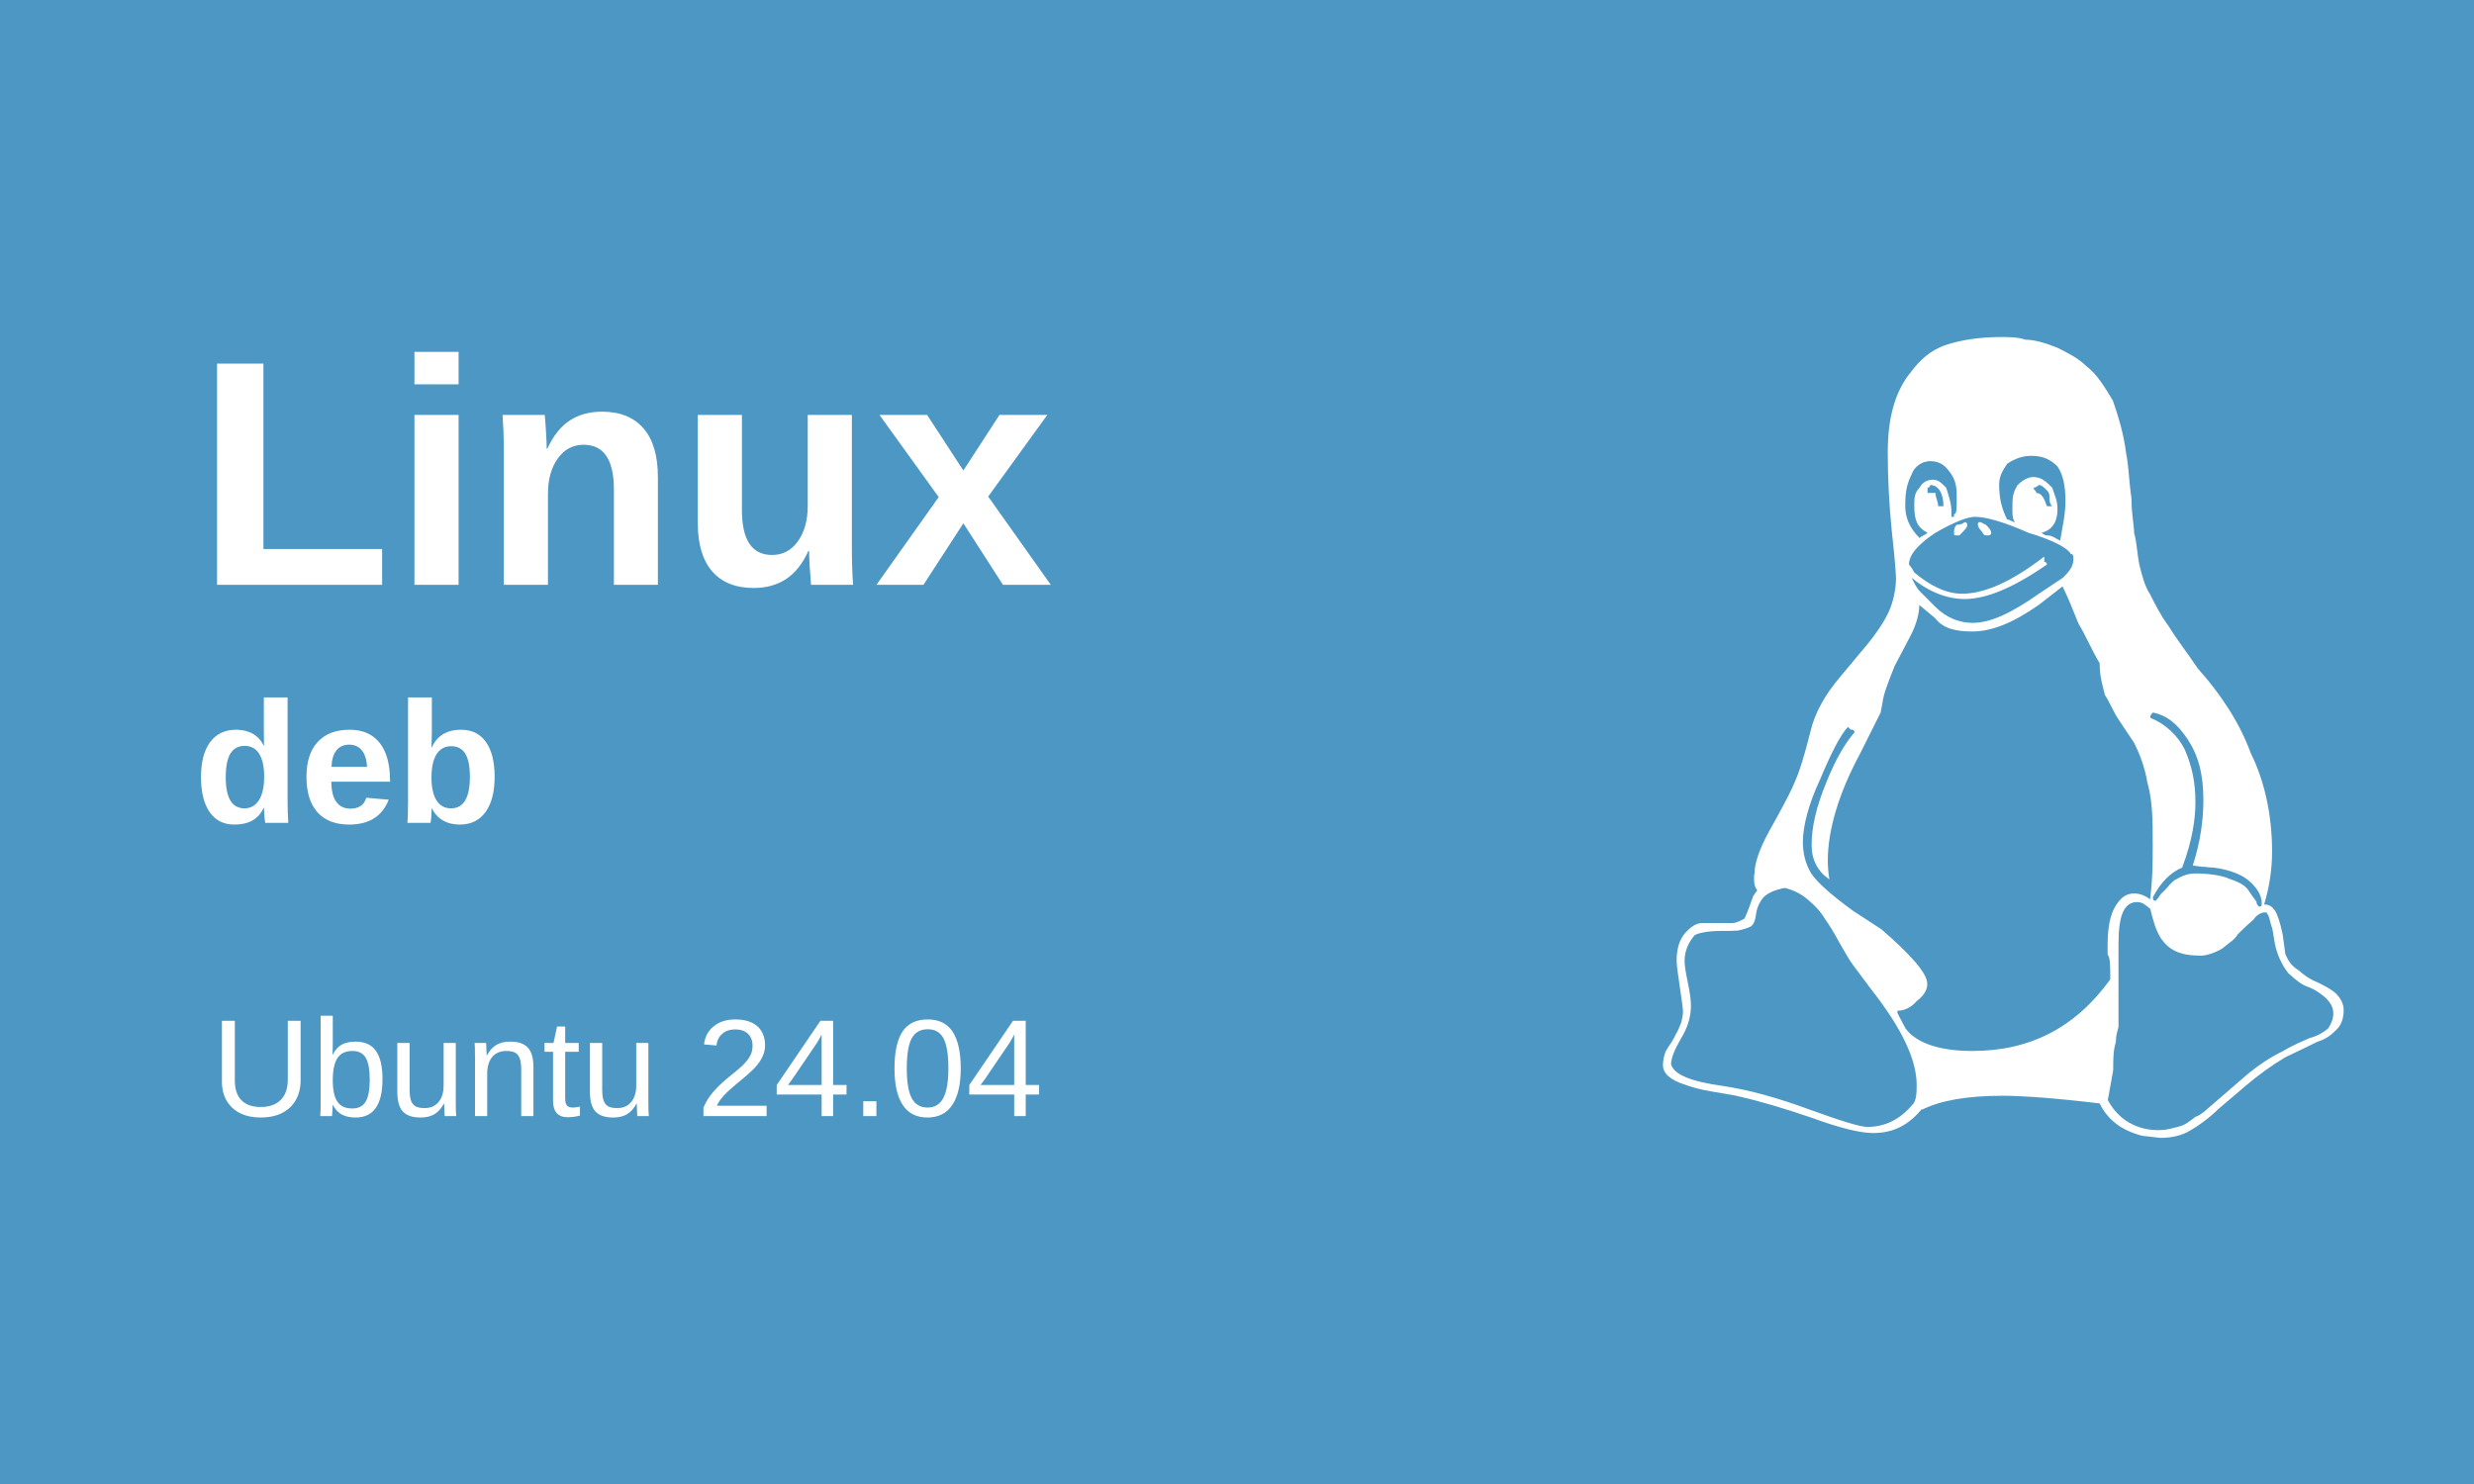
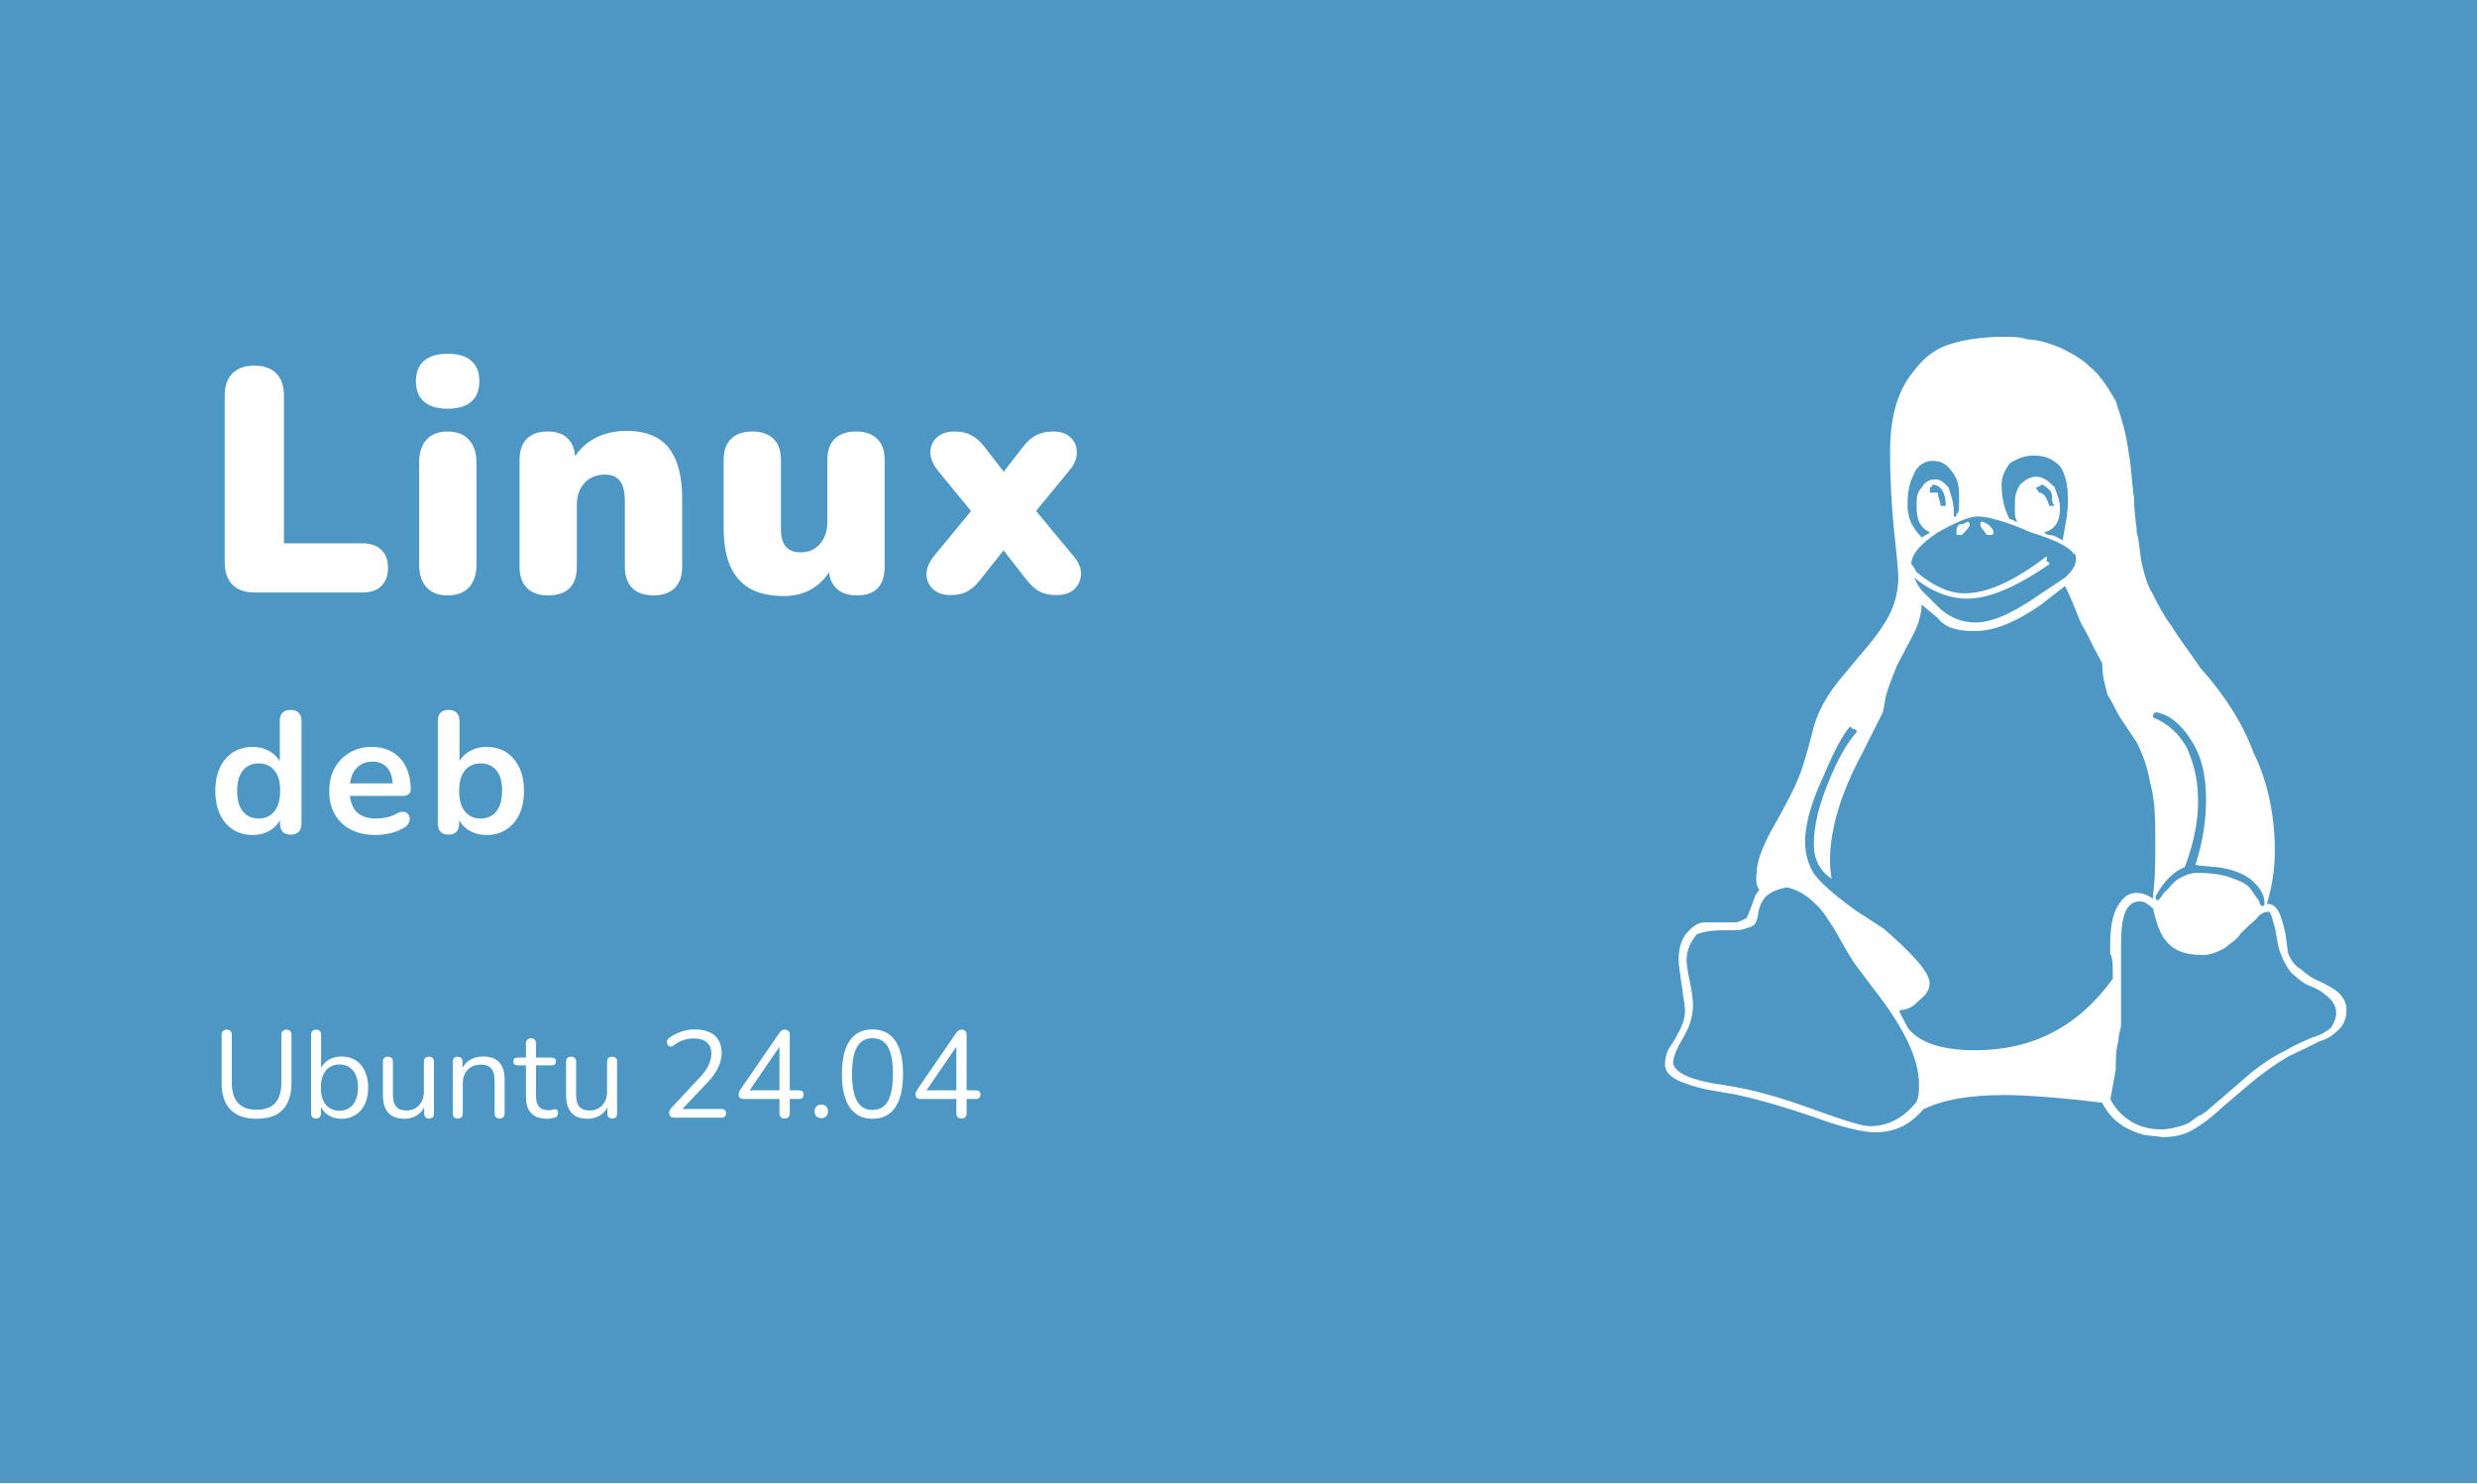
- <svg xmlns="http://www.w3.org/2000/svg" width="666.667" height="400" viewBox="0 0 666.667 400">
-   <defs>
-     <clipPath id="a" clipPathUnits="userSpaceOnUse">
-       <path d="M0 0h500v300H0Z" />
-     </clipPath>
-     <clipPath id="b" clipPathUnits="userSpaceOnUse">
-       <path d="M-39.524 181.777h500v-300h-500Z" />
-     </clipPath>
-     <clipPath id="c" clipPathUnits="userSpaceOnUse">
-       <path d="M-39.185 133.651h500v-300h-500Z" />
-     </clipPath>
-     <clipPath id="d" clipPathUnits="userSpaceOnUse">
-       <path d="M-42.693 74.367h500v-300h-500Z" />
-     </clipPath>
-     <clipPath id="e" clipPathUnits="userSpaceOnUse">
-       <path d="M333.277 67.56H476.22v167.243H333.277Z" />
-     </clipPath>
-   </defs>
-   <path d="M0 0h500v300H0Z" clip-path="url(#a)" style="fill:#4C97C3;fill-opacity:1;fill-rule:nonzero;stroke:none" transform="matrix(1.33333 0 0 -1.33333 0 400)" />
-   <text xml:space="preserve" clip-path="url(#b)" transform="translate(52.698 157.63)scale(1.33333)">
-     <tspan x="0" y="0" dx="0 1.989 1.989 1.989 1.989" style="font-variant:normal;font-weight:700;font-size:65px;font-family:Arial;writing-mode:lr-tb;fill:#fff;fill-opacity:1;fill-rule:nonzero;stroke:none">Linux</tspan>
-   </text>
-   <text xml:space="preserve" clip-path="url(#c)" transform="translate(52.247 221.799)scale(1.33333)">
-     <tspan x="0" y="0" dx="0 1.995 1.995" style="font-variant:normal;font-weight:700;font-size:35px;font-family:Arial;writing-mode:lr-tb;fill:#fff;fill-opacity:1;fill-rule:nonzero;stroke:none">deb</tspan>
-   </text>
-   <text xml:space="preserve" clip-path="url(#d)" transform="translate(56.924 300.843)scale(1.33333)">
-     <tspan x="0" y="0" style="font-variant:normal;font-weight:400;font-size:28px;font-family:Arial;writing-mode:lr-tb;fill:#fff;fill-opacity:1;fill-rule:nonzero;stroke:none">Ubuntu 24.04</tspan>
-   </text>
-   <path d="M402.426 192.305c0-.536-.536-.536-.536-.536h-.536c-.536 0-.536.536-1.072 1.072 0 0-.536.536-.536 1.072s0 .536.536.536l1.072-.536c.536-.536 1.072-1.072 1.072-1.608m-9.649 5.36c0 2.68-1.072 4.289-2.68 4.289 0 0 0-.536-.536-.536v-1.072h1.608c0-1.072.536-1.608.536-2.68zm18.761 2.68c1.072 0 1.609-1.072 2.145-2.68h1.072c-.536.536-.536 1.072-.536 1.608s0 1.072-.536 1.608-1.073 1.072-1.609 1.072c0 0-.536-.536-1.072-.536 0-.536.536-.536.536-1.072m-16.08-8.577c-.537 0-.537 0-.537.536s0 1.072.536 1.608c1.072 0 1.608.536 1.608.536.536 0 .536-.536.536-.536 0-.536-.536-1.072-1.608-2.144zm-5.896.536c-2.144 1.072-2.68 2.68-2.68 5.36 0 1.609 0 2.68 1.072 3.753.536 1.072 1.608 1.608 2.68 1.608s1.608-.536 2.68-1.608c.536-1.608 1.072-3.216 1.072-4.824v-1.073h.536v.537c.536 0 .536 1.072.536 3.216 0 1.608 0 3.216-1.072 4.824s-2.144 2.68-4.288 2.68c-1.608 0-3.216-1.072-3.752-2.68-1.072-2.144-1.288-3.752-1.288-6.432 0-2.145.752-4.289 2.896-6.433.536.536 1.072.536 1.608 1.072m67.005-75.581c.536 0 .536.215.536.698 0 1.178-.536 2.574-2.144 4.126-1.609 1.608-4.289 2.627-7.505 3.057-.536.054-1.072.054-1.072.054-.536.105-.536.105-1.072.105-.536.056-1.608.163-2.144.268 1.608 4.987 2.144 9.381 2.144 13.242 0 5.36-1.072 9.113-3.216 12.329s-4.289 4.824-6.969 5.36c-.536-.536-.536-.536-.536-1.072a13.42 13.42 0 0 0 6.969-6.432c1.608-3.753 2.144-6.969 2.144-10.721 0-3.001-.536-7.451-2.68-13.133-2.145-.857-4.289-2.842-5.897-5.95 0-.482 0-.75.536-.75 0 0 .536.483 1.072 1.393 1.072.91 1.608 1.823 2.68 2.733 1.609.913 2.68 1.393 4.289 1.393 2.68 0 5.36-.374 6.968-1.125 2.144-.695 3.216-1.446 3.753-2.303a41 41 0 0 1 1.608-2.253c0-.695.536-1.02.536-1.02M407.25 194.45c-.536.536-.536 1.609-.536 2.68 0 2.145 0 3.217 1.072 4.825q1.608 1.608 3.216 1.608c1.608 0 2.68-1.072 3.753-2.144.536-1.608 1.072-2.68 1.072-4.288q0-4.02-3.217-4.825s.537-.536 1.073-.536c1.072 0 1.608-.536 2.68-1.072.536 3.216 1.072 5.36 1.072 8.04 0 3.217-.536 5.361-1.608 6.97-1.608 1.607-3.217 2.143-5.36 2.143q-2.413 0-4.825-1.608c-1.072-1.608-1.608-2.68-1.608-4.288 0-2.68.536-4.824 1.608-6.968.536 0 1.072-.537 1.608-.537m6.433-8.576c-6.969-4.825-12.33-6.969-16.618-6.969-3.752 0-7.504 1.608-10.72 4.289.536-1.073 1.072-2.145 1.608-2.68l3.216-3.217c2.144-2.144 4.824-3.216 7.504-3.216 3.753 0 8.041 2.144 13.401 5.896l4.825 3.217c1.072 1.072 2.144 2.144 2.144 3.752 0 .536 0 1.072-.536 1.072-.536 1.072-3.216 2.68-8.577 4.288-4.824 2.144-8.576 3.216-10.72 3.216q-2.413 0-8.041-3.216c-3.216-2.144-5.36-4.288-5.36-6.432 0 0 .536-.536 1.072-1.608 3.216-2.68 6.432-4.289 9.648-4.289 4.289 0 9.65 2.144 16.618 7.505v-1.072c.536 0 .536-.536.536-.536m12.329-108.28c2.144-4.029 5.896-6.056 10.184-6.056q1.608 0 3.217.483c1.072.213 2.144.59 2.68 1.017.536.376 1.072.75 1.608 1.18 1.072.375 1.072.643 1.608.91l9.113 7.882c2.144 1.709 4.288 3.206 6.968 4.5 2.144 1.288 4.288 2.145 5.36 2.628 1.609.43 2.68 1.072 3.753 1.929.536.804 1.072 1.823 1.072 3.11 0 1.555-1.072 2.734-2.144 3.59-1.072.86-2.144 1.45-3.217 1.824-1.072.376-2.144 1.233-3.752 2.68a14.46 14.46 0 0 0-2.68 5.843l-.536 3.11c-.536 1.447-.536 2.519-1.072 3.108 0 .161 0 .215-.536.215s-1.608-.483-2.144-1.394a55 55 0 0 1-3.217-3c-.536-1.073-2.144-2.038-3.216-2.95-1.608-.912-3.216-1.395-4.288-1.395-4.288 0-6.433 1.18-8.04 3.484-1.073 1.717-1.609 3.7-2.145 5.953-1.072.91-1.608 1.393-2.68 1.393-2.68 0-3.752-2.79-3.752-8.418V92.55c0-.483-.536-1.555-.536-3.216-.536-1.661-.536-3.549-.536-5.681l-1.073-5.95v-.093m-77.725 2.837c4.984-.728 10.72-2.29 17.206-4.67 6.485-2.357 10.453-3.59 11.9-3.59 3.752 0 6.861 1.66 9.433 4.871.536 1.041.536 2.264.536 3.669 0 5.064-3.055 11.469-9.166 19.241l-3.643 4.88c-.751 1.017-1.664 2.572-2.843 4.662-1.125 2.092-2.144 3.7-2.948 4.825-.697 1.234-1.822 2.466-3.269 3.7-1.393 1.23-3.001 2.035-4.771 2.464-2.25-.43-3.806-1.178-4.557-2.197-.75-1.019-1.178-2.144-1.286-3.325-.16-1.125-.483-1.876-1.02-2.25-.535-.321-1.446-.59-2.68-.857-.268 0-.748 0-1.446-.053h-1.446c-2.842 0-4.772-.324-5.79-.86-1.34-1.552-2.038-3.323-2.038-5.199q0-1.287.644-4.341c.428-1.985.643-3.593.643-4.718 0-2.198-.643-4.395-1.983-6.592-1.34-2.306-2.037-4.02-2.037-5.243.536-2.08 4.073-3.543 10.56-4.4m17.85 48.724c0 3.699.965 7.773 2.948 12.597 1.929 4.824 3.86 8.04 5.737 10.185-.109.536-.377.536-.804.536l-.536.536c-1.555-1.608-3.432-5.36-5.684-10.721-2.251-4.824-3.429-9.272-3.429-12.541 0-2.412.589-4.504 1.661-6.327 1.179-1.77 4.02-4.341 8.524-7.61l5.681-3.7c6.056-5.254 9.272-8.897 9.272-11.041 0-1.128-.536-2.254-2.144-3.484-1.072-1.288-2.519-1.932-3.752-1.932-.107 0-.16-.107-.16-.375 0-.053.536-1.125 1.661-3.216 2.251-3.054 7.075-4.556 13.508-4.556 11.793 0 20.905 4.824 27.874 14.473 0 2.68 0 4.34-.536 5.04v1.981c0 3.484.536 6.112 1.608 7.826 1.072 1.717 2.144 2.521 3.752 2.521 1.072 0 2.144-.377 3.216-1.18.536 4.128.536 7.718.536 10.934 0 4.878 0 8.899-1.072 12.651-.536 3.216-1.608 5.896-2.68 8.04l-3.216 4.825c-1.072 1.608-1.608 3.216-2.68 4.824-.536 2.144-1.072 3.752-1.072 6.433-1.608 2.68-2.68 5.36-4.289 8.04-1.072 2.68-2.144 5.36-3.216 7.505l-4.824-3.752c-5.36-3.753-9.649-5.36-13.401-5.36-3.216 0-5.897.535-7.505 2.68l-3.216 2.68c0-1.608-.536-3.753-1.608-5.897l-3.376-6.432c-1.501-3.753-2.305-5.897-2.465-7.505-.215-1.072-.376-2.144-.483-2.144l-4.02-8.04c-4.341-8.041-6.541-15.49-6.541-21.654 0-1.235.108-2.522.323-3.808-2.412 1.663-3.592 3.966-3.592 6.968m38.38-50.71c-6.97 0-12.33-.943-16.082-2.813v.161c-2.68-3.216-5.681-4.877-9.86-4.877-2.628 0-6.757 1.017-12.33 3.055-5.628 1.929-10.615 3.408-14.956 4.385-.43.123-1.393.305-2.948.55-1.502.244-2.895.489-4.13.735a31 31 0 0 0-3.804 1.1c-1.34.424-2.412.975-3.216 1.644-.74.676-1.103 1.438-1.103 2.29q0 1.287.544 2.75c.343.589.72 1.18 1.095 1.717.376.589.697 1.125.912 1.66.321.484.536.964.749 1.5.215.483.429.966.536 1.555.108.536.215 1.072.215 1.608s-.215 2.145-.643 4.986q-.644 4.181-.644 5.308c0 2.356.536 4.232 1.716 5.572s2.304 2.039 3.485 2.039h6.164c.483 0 1.231.268 2.36.91.373.86.695 1.555.909 2.2.268.642.375 1.125.483 1.34.107.32.215.642.321.91.215.374.483.804.858 1.234q-.642.803-.643 2.088c0 .592 0 1.128.107 1.449 0 1.93.912 4.663 2.841 8.256l1.877 3.375c1.555 2.896 2.733 5.04 3.59 7.184.913 2.144 1.876 5.36 2.949 9.649q1.286 5.628 6.11 11.256l4.02 4.825c2.787 3.216 4.61 5.896 5.63 8.04 1.018 2.145 1.554 4.825 1.554 6.969 0 1.072-.268 4.288-.857 9.649-.536 5.36-.804 10.72-.804 15.545 0 3.752.321 6.432 1.017 9.112.697 2.68 1.932 5.36 3.752 7.505 1.608 2.144 3.752 4.288 6.968 5.36q4.825 1.608 11.257 1.608c1.608 0 3.216 0 4.825-.536q2.412 0 6.432-1.608c2.144-1.072 4.288-2.144 5.896-3.752 2.145-1.608 3.753-4.288 5.36-6.969 1.073-3.216 2.145-6.432 2.681-10.72.536-2.68.536-5.36 1.072-9.113 0-3.216.536-5.36.536-6.968.536-1.609.536-3.753 1.072-6.433.536-2.144 1.072-4.288 2.144-5.896 1.073-2.144 2.145-4.289 3.753-6.433 1.608-2.68 3.752-5.36 5.896-8.576 4.824-5.36 8.577-11.257 10.72-17.154 2.681-5.36 4.29-12.329 4.29-19.78q0-5.549-1.609-10.774c1.072 0 1.608-.43 2.144-1.178.536-.752 1.072-2.36 1.608-4.88l.536-3.965c.536-1.18 1.072-2.306 2.68-3.272 1.073-.964 2.145-1.768 3.753-2.412 1.072-.536 2.68-1.285 3.752-2.25q1.608-1.608 1.608-3.379c0-1.82-.536-3.16-1.608-4.126-1.072-1.072-2.144-1.823-3.752-2.306-1.072-.536-3.216-1.608-6.433-3.118-2.68-1.586-5.36-3.513-8.04-5.791l-5.36-4.562c-2.145-2.088-4.289-3.59-5.897-4.5-1.608-.966-3.752-1.45-5.896-1.45l-3.753.43c-4.288 1.126-6.968 3.27-8.576 6.539-8.577 1.041-15.545 1.555-19.834 1.555" clip-path="url(#e)" style="fill:#fff;fill-opacity:1;fill-rule:nonzero;stroke:none" transform="matrix(1.33333 0 0 -1.33333 0 400)" />
+ <svg xmlns="http://www.w3.org/2000/svg" width="668" height="400" viewBox="0 0 668 400">
+   <path d="M0 0h501v300H0Z" style="fill:#4C97C3;fill-opacity:1;fill-rule:nonzero;stroke:none" transform="scale(1.33333)" />
+   <path d="M51.922 226.316q-1.752-.002-3.082-.449a6 6 0 0 1-2.203-1.375q-.905-.925-1.352-2.277-.452-1.35-.453-3.098v-9.777c0-.348.082-.61.25-.774q.278-.276.777-.277.504.001.75.277c.184.164.278.426.278.774v9.676q0 2.748 1.277 4.125c.852.898 2.106 1.351 3.758 1.351s2.898-.453 3.73-1.351q1.254-1.377 1.254-4.125v-9.676c0-.348.094-.61.278-.774q.275-.276.773-.277.48.001.727.277c.183.164.277.426.277.774v9.777q0 2.32-.801 3.949a5.27 5.27 0 0 1-2.355 2.45q-1.579.801-3.883.8m17.16 0q-1.654-.001-2.855-.851a4.08 4.08 0 0 1-1.579-2.274l.274-.277v2.301q.001.503-.274.777-.252.275-.726.274-.503.001-.754-.274c-.164-.183-.25-.441-.25-.777v-15.899c0-.336.086-.586.25-.75q.251-.276.754-.277.474.001.75.277.276.246.277.75v7.45h-.301a4.1 4.1 0 0 1 1.602-2.227q1.178-.822 2.832-.824 1.654 0 2.856.777 1.2.75 1.851 2.172.678 1.4.676 3.352c0 1.285-.223 2.398-.676 3.351q-.65 1.4-1.879 2.172-1.2.779-2.828.777m-.426-1.625q1.15 0 1.977-.55c.57-.368 1.004-.899 1.305-1.602q.475-1.048.476-2.523-.001-2.275-1.027-3.477-1.002-1.197-2.731-1.199-1.131 0-1.98.551-.852.526-1.328 1.574-.45 1.026-.45 2.551-.002 2.251 1.028 3.476 1.025 1.197 2.73 1.199m13.176 1.625q-1.478 0-2.457-.527-.95-.546-1.453-1.625-.474-1.072-.473-2.672v-6.703q-.001-.521.25-.773.276-.251.75-.25.504-.001.75.25.277.252.278.773v6.676q0 1.6.652 2.402.675.774 2.101.774 1.553-.001 2.532-1.051.977-1.05.976-2.75v-6.051q.002-.521.25-.773c.184-.168.446-.25.778-.25q.474-.001.726.25.277.252.278.773v10.426c0 .699-.329 1.051-.977 1.051q-.479.001-.754-.274-.251-.274-.25-.777v-2.274l.324.348q-.498 1.476-1.652 2.25-1.127.779-2.629.777m10.746-.05q-.504.001-.75-.274-.253-.274-.254-.777v-10.426q.001-.498.254-.75.247-.275.723-.273.48-.002.726.273.277.252.278.75v2.152l-.278-.3q.529-1.449 1.707-2.176 1.201-.75 2.754-.75 1.452 0 2.407.527.972.524 1.453 1.598c.316.699.472 1.594.472 2.676v6.699q0 .503-.273.777-.252.275-.727.274-.503.001-.777-.274-.251-.274-.25-.777v-6.574q-.001-1.698-.676-2.477-.651-.797-2.105-.797-1.677 0-2.68 1.047-.977 1.027-.977 2.75v6.051q0 1.05-1.027 1.051m18.11.05c-.95 0-1.754-.168-2.403-.5a3.36 3.36 0 0 1-1.43-1.5q-.475-1.002-.476-2.425v-6.375h-1.676q-.429 0-.652-.2-.228-.227-.227-.601-.001-.376.227-.574.223-.2.652-.2h1.676v-2.875q.001-.504.277-.75.276-.276.75-.277c.321 0 .559.094.727.277q.276.246.277.75v2.875h3.156q.423 0 .653.2.222.198.222.574 0 .374-.222.601-.23.2-.653.2h-3.156v6.175q-.001 1.425.602 2.176.598.722 1.953.723c.316 0 .586-.031.801-.098q.35-.1.578-.101a.42.42 0 0 1 .375.148q.147.174.148.602.002.298-.125.55a.6.6 0 0 1-.375.348 5 5 0 0 1-.801.176 4.3 4.3 0 0 1-.878.101m8.191 0q-1.475 0-2.453-.527-.955-.546-1.453-1.625-.476-1.072-.477-2.672v-6.703q-.001-.521.25-.773.275-.251.754-.25.498-.001.75.25.276.252.277.773v6.676q-.001 1.6.649 2.402.677.774 2.105.774 1.553-.001 2.531-1.051.975-1.05.977-2.75v-6.051q-.001-.521.25-.773.275-.251.777-.25.475-.001.727.25.274.252.273.773v10.426q.001 1.05-.976 1.051-.475.001-.75-.274-.251-.274-.25-.777v-2.274l.324.348q-.504 1.476-1.652 2.25-1.129.779-2.633.777m17.535-.226q-.55.001-.824-.25-.251-.277-.25-.723c0-.183.039-.359.125-.527a2.7 2.7 0 0 1 .398-.551l5.614-6c.851-.914 1.461-1.758 1.828-2.523.383-.786.574-1.575.574-2.375q0-1.5-.926-2.274-.9-.802-2.656-.801-1.126.002-2.129.348a6.8 6.8 0 0 0-1.93 1.078q-.322.246-.597.223a.8.8 0 0 1-.453-.199.88.88 0 0 1-.274-.45 1 1 0 0 1 0-.55q.1-.277.398-.5c.653-.536 1.438-.957 2.356-1.274a8.1 8.1 0 0 1 2.805-.5q1.779.001 3.007.547 1.225.551 1.852 1.625c.418.703.629 1.559.629 2.578q0 1.049-.352 2.074-.325.996-1.027 2.051-.678 1.048-1.777 2.172l-5.336 5.625v-.574h8.441q.476-.001.699.226.251.198.25.625.001.45-.25.676-.223.223-.699.223zm22.27.176q-.475.001-.75-.274-.277-.274-.278-.777v-2.899h-7.187q-.503.001-.801-.226-.276-.248-.277-.699.001-.276.125-.551c.086-.199.234-.449.453-.75l7.64-11.098q.224-.351.5-.527.274-.176.653-.176c.265 0 .492.086.676.25q.3.251.3.801v11.226h1.828q.475 0 .727.223c.164.152.25.367.25.652 0 .282-.086.5-.25.649q-.252.227-.727.226h-1.828v2.899q0 .503-.277.777-.274.275-.777.274m-1.028-5.7v-9.699h.602l-7.012 10.25v-.551zm8.469 5.625c-.418 0-.75-.125-1.004-.375-.25-.265-.375-.601-.375-1q0-.602.375-.976.379-.399 1.004-.399.626 0 .977.399.375.374.375.976c0 .399-.125.735-.375 1q-.351.375-.977.375m10.344.125q-3.029-.002-4.61-2.324-1.577-2.326-1.578-6.726c0-1.965.235-3.618.703-4.95q.703-2.026 2.078-3.05 1.405-1.025 3.407-1.024 3.058 0 4.609 2.297c1.055 1.52 1.578 3.75 1.578 6.703q0 2.95-.699 4.973-.702 2.026-2.078 3.074c-.922.684-2.055 1.027-3.41 1.027m0-1.777c1.402 0 2.441-.59 3.109-1.773q1.025-1.801 1.024-5.524c0-2.5-.34-4.328-1.024-5.476q-1.004-1.751-3.109-1.75c-1.383 0-2.422.582-3.106 1.75q-1.026 1.751-1.027 5.476.001 3.723 1.027 5.524c.684 1.183 1.723 1.773 3.106 1.773m17.988 1.727q-.476.001-.754-.274-.274-.274-.273-.777v-2.899h-7.192q-.5.001-.8-.226-.275-.248-.274-.699c0-.184.039-.368.125-.551q.125-.299.449-.75l7.641-11.098q.226-.351.5-.527.276-.176.652-.176c.266 0 .492.086.676.25q.3.251.301.801v11.226h1.828q.475 0 .726.223.251.226.25.652.001.424-.25.649-.251.227-.726.226h-1.828v2.899q.001.503-.274.777c-.183.184-.445.274-.777.274m-1.027-5.7v-9.699h.601l-7.015 10.25v-.551zM403.23 107.695c0 .535-.535.535-.535.535h-.539c-.535 0-.535-.535-1.074-1.07 0 0-.535-.539-.535-1.074s0-.535.535-.535l1.074.535c.539.535 1.074 1.074 1.074 1.609m-9.668-5.359c0-2.684-1.074-4.289-2.683-4.289 0 0 0 .535-.539.535v1.07h1.613c0 1.075.535 1.61.535 2.684zm18.801-2.684c1.075 0 1.61 1.075 2.149 2.684h1.074c-.539-.539-.539-1.074-.539-1.609 0-.536 0-1.075-.535-1.61-.539-.535-1.074-1.07-1.614-1.07 0 0-.535.535-1.074.535 0 .535.539.535.539 1.07m-16.113 8.578c-.539 0-.539 0-.539-.535s0-1.074.539-1.609c1.074 0 1.609-.535 1.609-.535.539 0 .539.535.539.535 0 .535-.539 1.074-1.613 2.144zm-5.91-.535c-2.149-1.074-2.684-2.679-2.684-5.359 0-1.609 0-2.684 1.074-3.754.536-1.07 1.61-1.609 2.684-1.609s1.613.539 2.688 1.609c.535 1.609 1.074 3.215 1.074 4.824v1.071h.535v-.536c.539 0 .539-1.07.539-3.214 0-1.61 0-3.215-1.074-4.825-1.074-1.609-2.149-2.679-4.297-2.679-1.613 0-3.223 1.07-3.762 2.679-1.074 2.145-1.289 3.75-1.289 6.434 0 2.141.754 4.285 2.902 6.43.536-.536 1.075-.536 1.61-1.071m67.14 75.582c.536 0 .536-.215.536-.699 0-1.18-.536-2.574-2.149-4.125-1.609-1.609-4.297-2.629-7.519-3.058-.536-.055-1.075-.055-1.075-.055-.535-.106-.535-.106-1.074-.106-.535-.054-1.609-.16-2.148-.265 1.613-4.989 2.148-9.383 2.148-13.242 0-5.36-1.074-9.114-3.222-12.329-2.149-3.218-4.297-4.824-6.981-5.363-.539.539-.539.539-.539 1.074a13.42 13.42 0 0 1 6.984 6.434c1.61 3.75 2.149 6.969 2.149 10.719 0 3-.539 7.453-2.688 13.133-2.148.855-4.297 2.843-5.906 5.949 0 .484 0 .75.535.75 0 0 .539-.481 1.074-1.391 1.075-.91 1.614-1.824 2.688-2.734 1.609-.914 2.684-1.395 4.297-1.395 2.683 0 5.371.375 6.98 1.125 2.149.696 3.223 1.449 3.762 2.305a42 42 0 0 0 1.609 2.254c0 .695.539 1.019.539 1.019m-49.414-77.726c-.539-.535-.539-1.61-.539-2.68 0-2.144 0-3.219 1.075-4.824q1.611-1.61 3.222-1.609c1.614 0 2.688 1.074 3.762 2.144.535 1.609 1.074 2.68 1.074 4.289q0 4.02-3.222 4.824s.535.535 1.074.535c1.074 0 1.609.536 2.683 1.075.539-3.219 1.075-5.364 1.075-8.043 0-3.215-.536-5.36-1.61-6.969-1.613-1.605-3.222-2.145-5.371-2.145-1.613 0-3.223.54-4.836 1.61-1.074 1.609-1.609 2.68-1.609 4.289 0 2.68.535 4.824 1.609 6.969.539 0 1.074.535 1.613.535m6.446 8.578c-6.985 4.824-12.356 6.969-16.653 6.969-3.757 0-7.519-1.61-10.742-4.289.539 1.07 1.074 2.144 1.613 2.679l3.223 3.215c2.149 2.145 4.832 3.219 7.52 3.219 3.757 0 8.054-2.145 13.425-5.899l4.836-3.214c1.075-1.075 2.149-2.145 2.149-3.754 0-.535 0-1.071-.539-1.071-.535-1.074-3.223-2.679-8.594-4.289-4.832-2.144-8.594-3.218-10.742-3.218q-2.417.001-8.055 3.218c-3.223 2.145-5.371 4.289-5.371 6.434 0 0 .535.535 1.074 1.605 3.223 2.68 6.446 4.289 9.668 4.289 4.297 0 9.668-2.144 16.649-7.503v1.07c.539 0 .539.539.539.539m12.351 108.277c2.149 4.032 5.91 6.055 10.207 6.055 1.075 0 2.149-.156 3.223-.481 1.074-.214 2.148-.589 2.684-1.015.539-.379 1.074-.754 1.613-1.184 1.074-.375 1.074-.64 1.609-.91l9.133-7.879c2.148-1.711 4.297-3.207 6.98-4.5 2.149-1.289 4.297-2.144 5.372-2.629 1.613-.429 2.687-1.074 3.761-1.929.535-.805 1.075-1.825 1.075-3.11 0-1.554-1.075-2.734-2.149-3.59-1.074-.859-2.148-1.449-3.223-1.824s-2.148-1.234-3.761-2.68a14.4 14.4 0 0 1-2.684-5.843l-.539-3.11c-.535-1.445-.535-2.519-1.074-3.109 0-.16 0-.215-.535-.215-.539 0-1.614.485-2.149 1.395a56 56 0 0 0-3.222 3c-.539 1.074-2.149 2.039-3.223 2.949-1.613.914-3.223 1.394-4.297 1.394-4.297 0-6.445-1.179-8.059-3.484-1.074-1.715-1.609-3.699-2.148-5.949-1.074-.91-1.609-1.395-2.684-1.395-2.687 0-3.761 2.789-3.761 8.418v16.668c0 .485-.535 1.559-.535 3.219-.539 1.66-.539 3.547-.539 5.68l-1.075 5.949v.094m-77.879-2.836c4.993.726 10.743 2.289 17.239 4.668 6.5 2.359 10.472 3.593 11.922 3.593 3.761 0 6.878-1.664 9.453-4.875.539-1.039.539-2.261.539-3.668 0-5.062-3.063-11.468-9.184-19.242l-3.652-4.879c-.754-1.015-1.668-2.57-2.848-4.66-1.129-2.094-2.148-3.699-2.953-4.824-.699-1.234-1.828-2.469-3.277-3.699-1.395-1.235-3.008-2.039-4.782-2.469-2.253.43-3.812 1.18-4.566 2.199-.75 1.02-1.18 2.145-1.289 3.324-.156 1.125-.484 1.875-1.02 2.25-.539.321-1.449.59-2.687.86-.266 0-.75 0-1.449.051h-1.446c-2.851 0-4.781.324-5.804.859-1.344 1.555-2.043 3.324-2.043 5.199 0 .86.218 2.305.648 4.344.426 1.984.645 3.59.645 4.715 0 2.199-.645 4.394-1.989 6.594-1.343 2.304-2.043 4.019-2.043 5.242.54 2.078 4.082 3.543 10.586 4.398m17.883-48.723c0-3.699.969-7.773 2.953-12.597 1.934-4.824 3.871-8.039 5.75-10.184-.109-.535-.379-.535-.804-.535l-.539-.535c-1.559 1.605-3.438 5.359-5.696 10.719-2.254 4.824-3.433 9.273-3.433 12.543 0 2.41.59 4.5 1.664 6.324 1.179 1.769 4.027 4.344 8.539 7.609l5.691 3.703c6.07 5.254 9.293 8.895 9.293 11.039 0 1.129-.539 2.254-2.148 3.485-1.075 1.289-2.524 1.933-3.762 1.933-.105 0-.16.106-.16.375 0 .051.539 1.125 1.664 3.215 2.258 3.055 7.09 4.555 13.535 4.555 11.816 0 20.949-4.824 27.93-14.473 0-2.679 0-4.34-.535-5.039v-1.98c0-3.485.535-6.114 1.609-7.828s2.148-2.52 3.762-2.52c1.074 0 2.148.375 3.222 1.18.536-4.129.536-7.719.536-10.934 0-4.879 0-8.898-1.075-12.652-.535-3.215-1.609-5.895-2.683-8.039l-3.223-4.824c-1.074-1.61-1.613-3.215-2.687-4.825-.536-2.144-1.075-3.754-1.075-6.433-1.609-2.68-2.683-5.36-4.297-8.039-1.074-2.68-2.148-5.364-3.222-7.504l-4.832 3.75c-5.371 3.754-9.668 5.359-13.43 5.359-3.223 0-5.906-.535-7.519-2.68l-3.223-2.679c0 1.609-.535 3.754-1.61 5.898l-3.382 6.43c-1.504 3.754-2.313 5.898-2.469 7.508-.219 1.07-.379 2.14-.484 2.14l-4.032 8.043c-4.347 8.039-6.554 15.489-6.554 21.653 0 1.234.109 2.523.328 3.808-2.418-1.664-3.602-3.965-3.602-6.969m38.457 50.711c-6.984 0-12.355.942-16.113 2.813v-.16c-2.688 3.215-5.695 4.875-9.883 4.875-2.633 0-6.769-1.016-12.351-3.055-5.641-1.93-10.637-3.406-14.989-4.383-.429-.125-1.394-.304-2.953-.551a125 125 0 0 1-4.137-.734 31 31 0 0 1-3.812-1.101q-2.016-.638-3.223-1.645c-.742-.676-1.105-1.437-1.105-2.289 0-.855.183-1.777.547-2.75.343-.59.718-1.18 1.093-1.715.379-.59.7-1.125.918-1.664.321-.48.536-.961.746-1.5.219-.48.434-.965.54-1.555.109-.535.214-1.07.214-1.605 0-.539-.214-2.145-.644-4.988q-.645-4.18-.645-5.305c0-2.359.535-4.234 1.719-5.574s2.309-2.039 3.492-2.039h6.176c.484 0 1.234-.266 2.367-.91.371-.86.696-1.555.91-2.2.27-.64.375-1.125.485-1.34.105-.32.215-.644.32-.91.215-.375.484-.804.859-1.234-.425-.535-.644-1.231-.644-2.09 0-.59 0-1.125.109-1.445 0-1.93.914-4.664 2.848-8.258l1.879-3.375c1.558-2.895 2.738-5.039 3.598-7.184.914-2.144 1.878-5.359 2.953-9.648q1.29-5.629 6.125-11.258l4.027-4.824c2.793-3.215 4.617-5.895 5.641-8.039 1.019-2.145 1.558-4.824 1.558-6.969 0-1.074-.269-4.289-.859-9.648-.539-5.364-.805-10.723-.805-15.547 0-3.75.32-6.434 1.016-9.114.699-2.679 1.937-5.359 3.761-7.503 1.61-2.145 3.758-4.29 6.981-5.36q4.835-1.61 11.281-1.609c1.61 0 3.223 0 4.832.535 1.614 0 3.762.539 6.446 1.609 2.148 1.075 4.296 2.145 5.91 3.754 2.148 1.606 3.758 4.289 5.371 6.969 1.074 3.215 2.148 6.43 2.683 10.719.539 2.679.539 5.359 1.075 9.113 0 3.215.539 5.359.539 6.969.535 1.609.535 3.754 1.074 6.433.535 2.145 1.074 4.286 2.148 5.895 1.075 2.144 2.149 4.289 3.758 6.433 1.613 2.68 3.762 5.36 5.91 8.575 4.832 5.363 8.594 11.258 10.742 17.156 2.684 5.359 4.297 12.328 4.297 19.781a36.4 36.4 0 0 1-1.613 10.774c1.074 0 1.613.429 2.149 1.175.539.754 1.074 2.36 1.613 4.883l.535 3.961c.539 1.184 1.074 2.309 2.687 3.274 1.075.964 2.149 1.769 3.758 2.414 1.074.535 2.688 1.281 3.762 2.25q1.61 1.604 1.609 3.379c0 1.82-.535 3.16-1.609 4.125-1.074 1.07-2.148 1.824-3.762 2.304-1.074.535-3.222 1.61-6.445 3.121-2.684 1.586-5.371 3.512-8.055 5.789l-5.371 4.563c-2.148 2.086-4.297 3.59-5.91 4.5-1.609.965-3.758 1.449-5.906 1.449l-3.762-.43c-4.297-1.125-6.98-3.269-8.594-6.539-8.593-1.043-15.574-1.554-19.871-1.554M51.508 119.859q-2.864.001-4.492-1.562-1.564-1.624-1.563-4.485v-33.8q0-2.926 1.563-4.485c1.043-1.039 2.515-1.558 4.429-1.558q2.93 0 4.426 1.558 1.564 1.56 1.563 4.485v29.902h15.894q2.472 0 3.777 1.301 1.367 1.232 1.368 3.637 0 2.406-1.368 3.707-1.305 1.3-3.777 1.3zm39 .582q-2.736.002-4.235-1.625-1.495-1.622-1.496-4.679V93.598q.001-3.056 1.496-4.68 1.5-1.624 4.235-1.625 2.8.001 4.301 1.625 1.56 1.624 1.562 4.68v20.539q0 3.057-1.5 4.679c-.996 1.086-2.453 1.625-4.363 1.625m0-37.761q-3.06 0-4.754-1.43-1.629-1.43-1.629-4.16 0-2.668 1.629-4.098 1.694-1.43 4.754-1.43 3.192 0 4.82 1.43t1.629 4.098q0 2.73-1.629 4.16-1.628 1.43-4.82 1.43m20.308 37.761q-2.735.001-4.234-1.492-1.498-1.495-1.496-4.355V93.078q0-2.795 1.43-4.289 1.499-1.495 4.234-1.496 2.737.001 4.168 1.496 1.435 1.494 1.434 4.289v3.055l-.715-2.664q1.56-3.058 4.425-4.68c1.958-1.086 4.172-1.625 6.645-1.625 2.563 0 4.668.496 6.316 1.496q2.48 1.43 3.715 4.547 1.238 3.059 1.239 7.734v13.653q0 2.86-1.5 4.355-1.498 1.493-4.297 1.492-2.801.001-4.301-1.492-1.495-1.495-1.496-4.355v-13.196q0-2.924-1.043-4.16-.978-1.235-2.93-1.234-2.608 0-4.168 1.687-1.565 1.628-1.566 4.422v12.481q0 5.847-5.86 5.847m47.727.133q-4.167-.001-6.84-1.496c-1.777-1.039-3.125-2.578-4.035-4.613q-1.306-3.058-1.305-7.738V93.078q0-2.86 1.5-4.289 1.495-1.495 4.297-1.496 2.8.001 4.301 1.496 1.495 1.43 1.496 4.289v13.977c0 1.558.324 2.73.977 3.507q.977 1.172 3.062 1.172 2.345.001 3.84-1.691 1.5-1.689 1.5-4.484V93.078q.001-2.86 1.496-4.289 1.5-1.495 4.301-1.496 2.802.001 4.297 1.496 1.5 1.43 1.5 4.289v21.516q0 5.847-5.602 5.847-2.735.001-4.234-1.492c-1-.996-1.496-2.449-1.496-4.355v-3.77l1.039 3.184c-.953 2.125-2.301 3.75-4.035 4.875q-2.543 1.692-6.059 1.691m33.66-.195q-2.151 0-3.453-1.172c-.867-.777-1.324-1.777-1.367-2.988q.001-1.821 1.496-3.707l9.641-11.7v5.137l-8.856-10.789q-1.5-1.95-1.5-3.707.066-1.823 1.367-2.988 1.305-1.172 3.453-1.172 2.087 0 3.387.715 1.367.651 2.606 2.211l6.054 7.801h-4.035l6.055-7.801q1.241-1.56 2.605-2.211 1.371-.715 3.387-.715 2.216 0 3.453 1.172 1.3 1.165 1.301 2.988.07 1.821-1.496 3.707l-8.86 10.789v-5.137l9.707 11.7q1.56 1.823 1.497 3.64-.065 1.824-1.368 3.055-1.3 1.172-3.515 1.172-2.022-.001-3.387-.652-1.37-.716-2.605-2.274l-6.774-8.644h3.973l-6.84 8.644q-1.173 1.495-2.539 2.211-1.3.715-3.387.715M51.09 168.91q-2.245 0-3.961-1.086-1.686-1.083-2.633-3.082-.944-2.026-.945-4.758 0-2.764.945-4.726.947-1.993 2.633-3.078 1.717-1.085 3.961-1.086 2.14 0 3.719 1.051 1.612 1.049 2.175 2.765h-.386v-9.101q0-1.084.558-1.645.563-.56 1.614-.559 1.055-.002 1.613.559.597.561.597 1.645v20.789q0 1.089-.562 1.679-.558.563-1.613.563-1.05 0-1.614-.563-.557-.59-.558-1.679v-2.731l.387 1.051q-.529 1.823-2.141 2.906c-1.074.723-2.34 1.086-3.789 1.086m1.226-3.324c.868 0 1.625-.211 2.282-.633q.982-.629 1.507-1.855c.375-.84.563-1.875.563-3.114q0-2.8-1.195-4.164-1.189-1.4-3.157-1.402-1.294 0-2.277.633-.982.591-1.543 1.851c-.351.821-.527 1.844-.527 3.082q0 2.765 1.191 4.2 1.195 1.4 3.156 1.402m23.676 3.324q-2.906 0-5.012-1.086c-1.402-.722-2.492-1.75-3.261-3.082q-1.125-1.992-1.125-4.722 0-2.66 1.09-4.657a8.14 8.14 0 0 1 3.05-3.113q1.963-1.155 4.454-1.156c1.214 0 2.304.199 3.261.594a6.7 6.7 0 0 1 2.489 1.714q1.055 1.125 1.578 2.731.562 1.577.562 3.57c0 .422-.152.746-.457.981-.281.211-.687.316-1.226.316H70.137v-2.52h9.855l-.562.524q0-1.612-.489-2.695-.456-1.084-1.371-1.645-.875-.595-2.207-.594-1.474-.002-2.527.7-1.015.663-1.578 1.925-.523 1.226-.524 2.938v.246q.001 2.87 1.332 4.305c.911.933 2.246 1.402 3.996 1.402q.916 0 2.036-.211a8 8 0 0 0 2.175-.805q.734-.422 1.297-.351.564.035.875.386.352.347.422.875.07.49-.211 1.012-.244.529-.875.91-1.229.772-2.84 1.157-1.58.351-2.949.351m22.449 0q-2.173 0-3.82-1.086c-1.078-.722-1.789-1.691-2.141-2.906l.387-.875v2.555q0 1.089-.562 1.679-.561.563-1.578.563-1.05 0-1.614-.563-.562-.59-.562-1.679v-20.789q0-1.084.562-1.645t1.614-.559c.703 0 1.238.184 1.613.559q.597.561.598 1.645v9.101h-.422c.375-1.144 1.097-2.066 2.175-2.765q1.612-1.05 3.75-1.051 2.279 0 3.965 1.086 1.68 1.084 2.629 3.078c.633 1.308.945 2.883.945 4.726 0 1.821-.312 3.407-.945 4.758q-.948 1.999-2.664 3.082-1.686 1.085-3.93 1.086m-1.226-3.324q1.296 0 2.281-.633.979-.629 1.508-1.855c.371-.84.558-1.875.558-3.114 0-1.867-.394-3.254-1.191-4.164-.793-.933-1.848-1.402-3.156-1.402q-1.296 0-2.281.633-.98.591-1.543 1.851c-.348.821-.524 1.844-.524 3.082q.001 2.765 1.192 4.2 1.193 1.4 3.156 1.402" style="fill:#fff;fill-opacity:1;fill-rule:nonzero;stroke:none" transform="scale(1.33333)" />
</svg>
